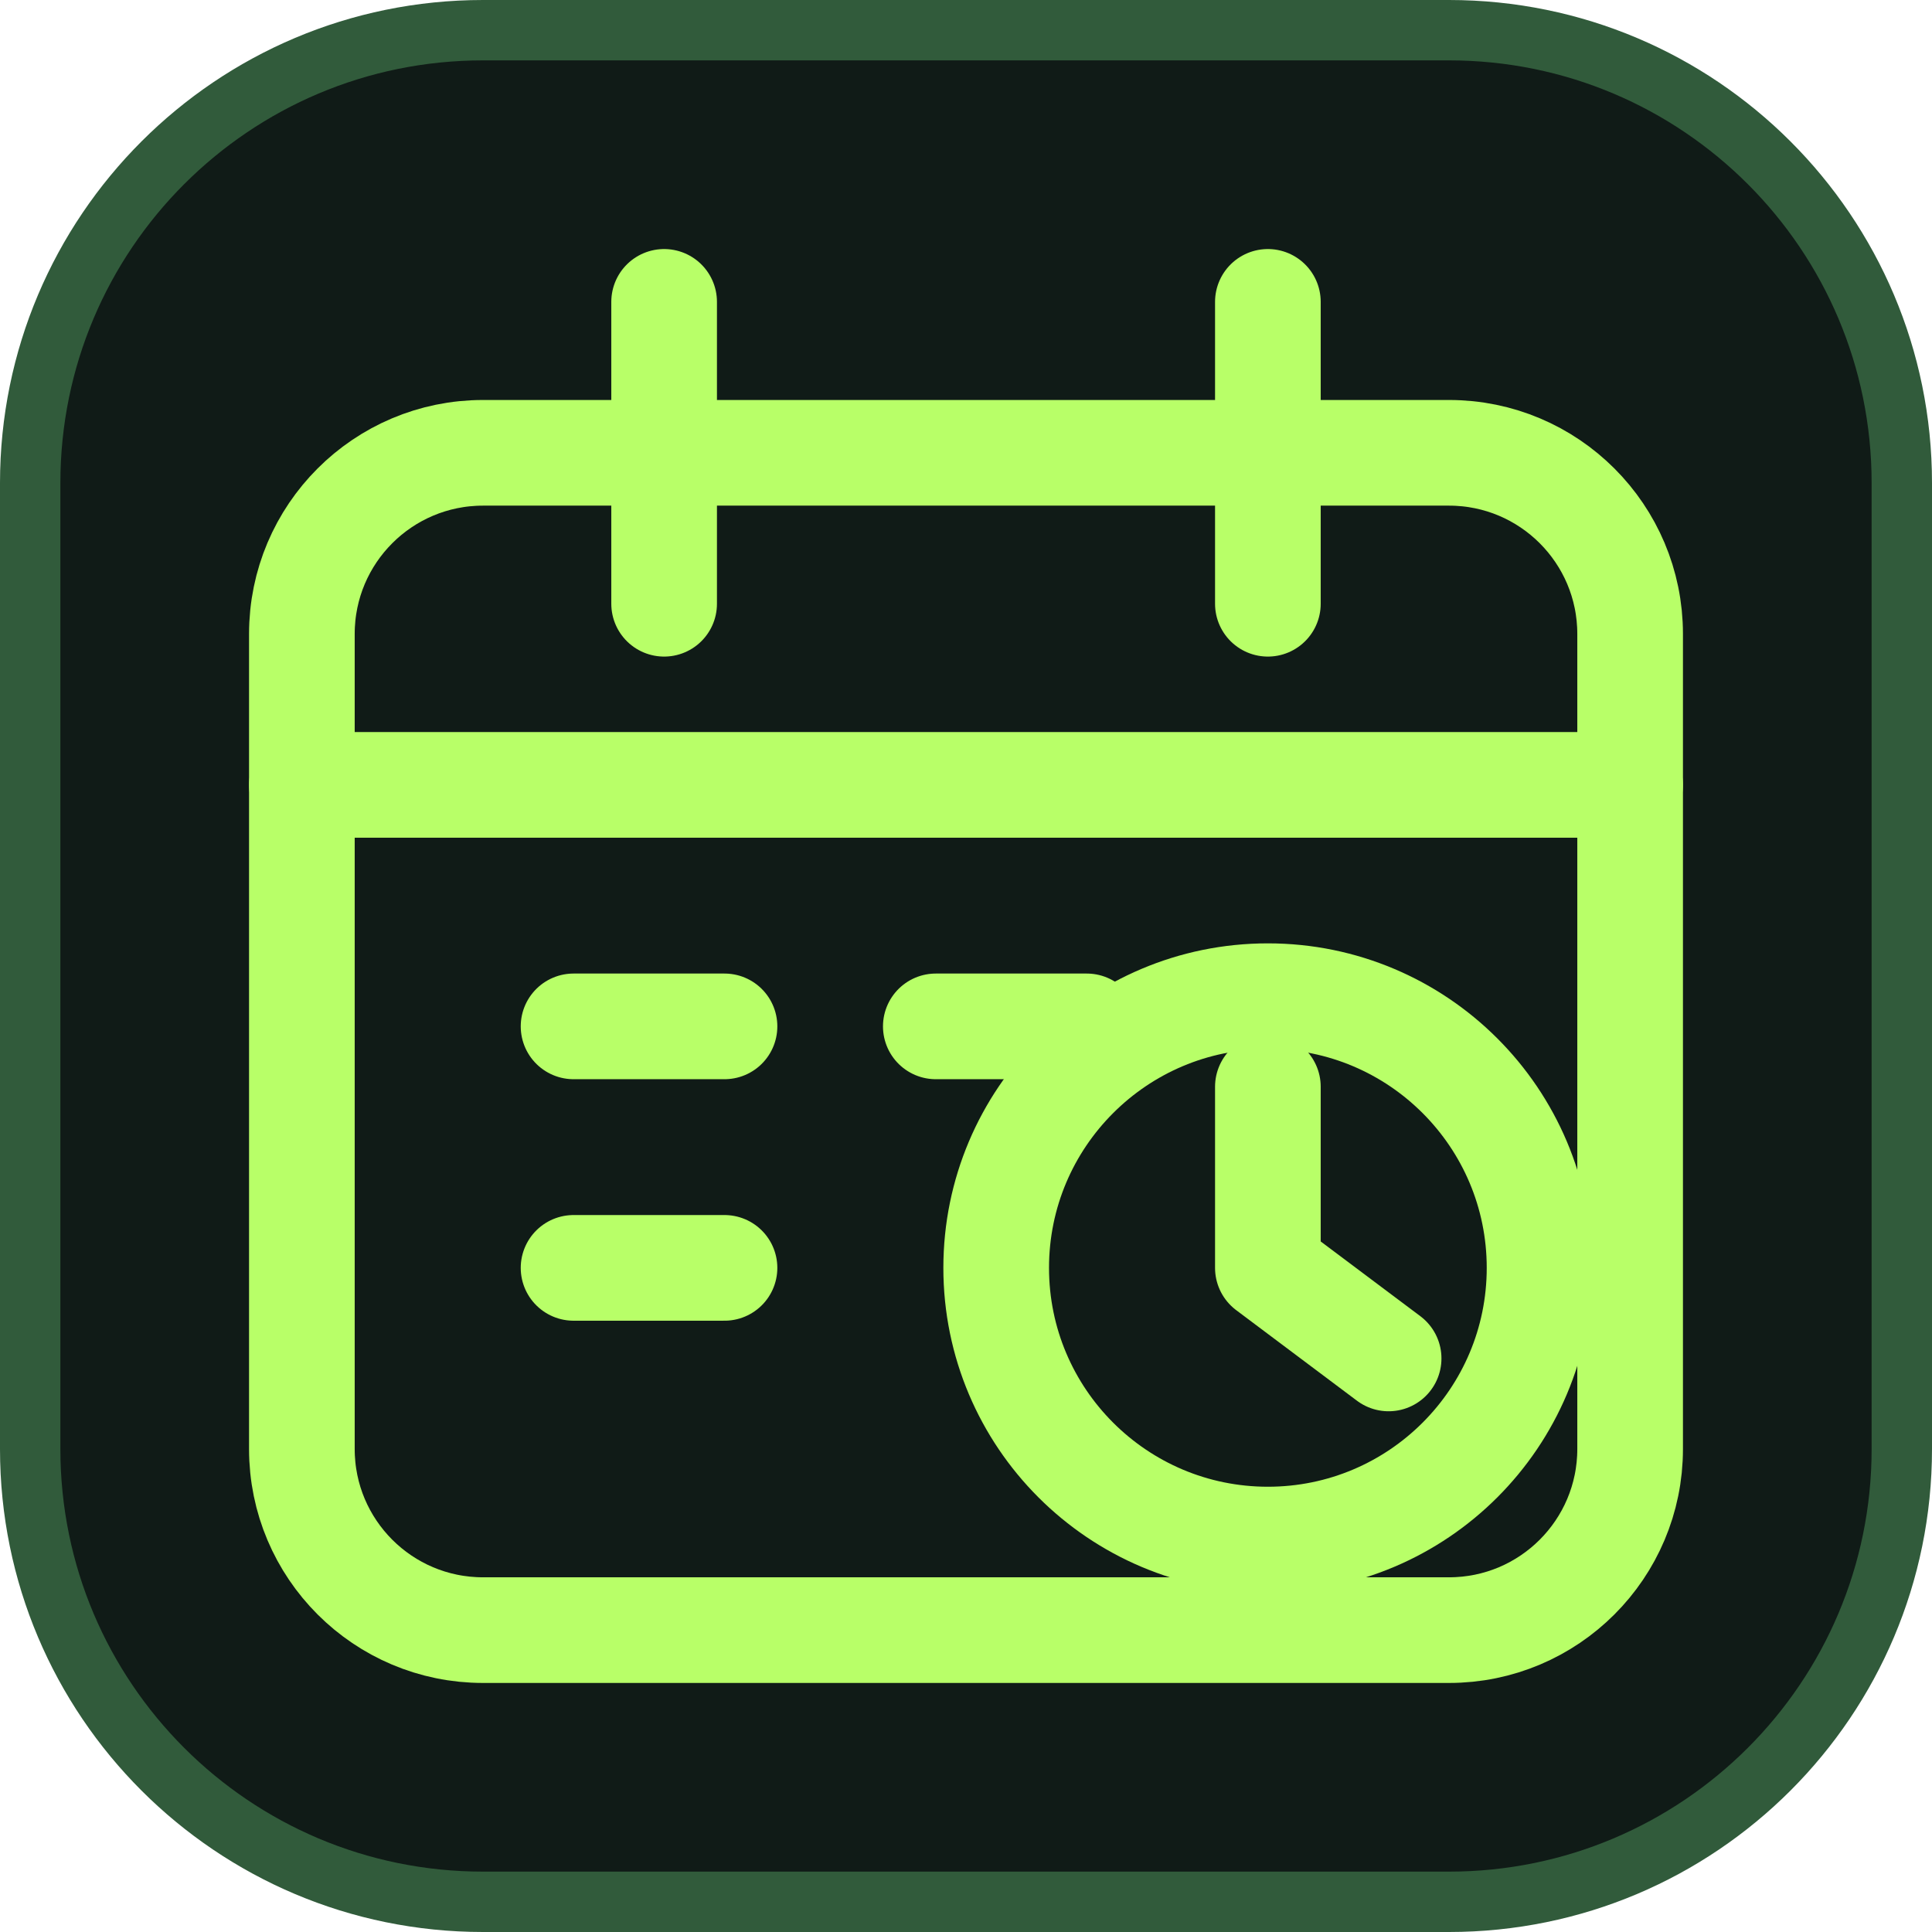
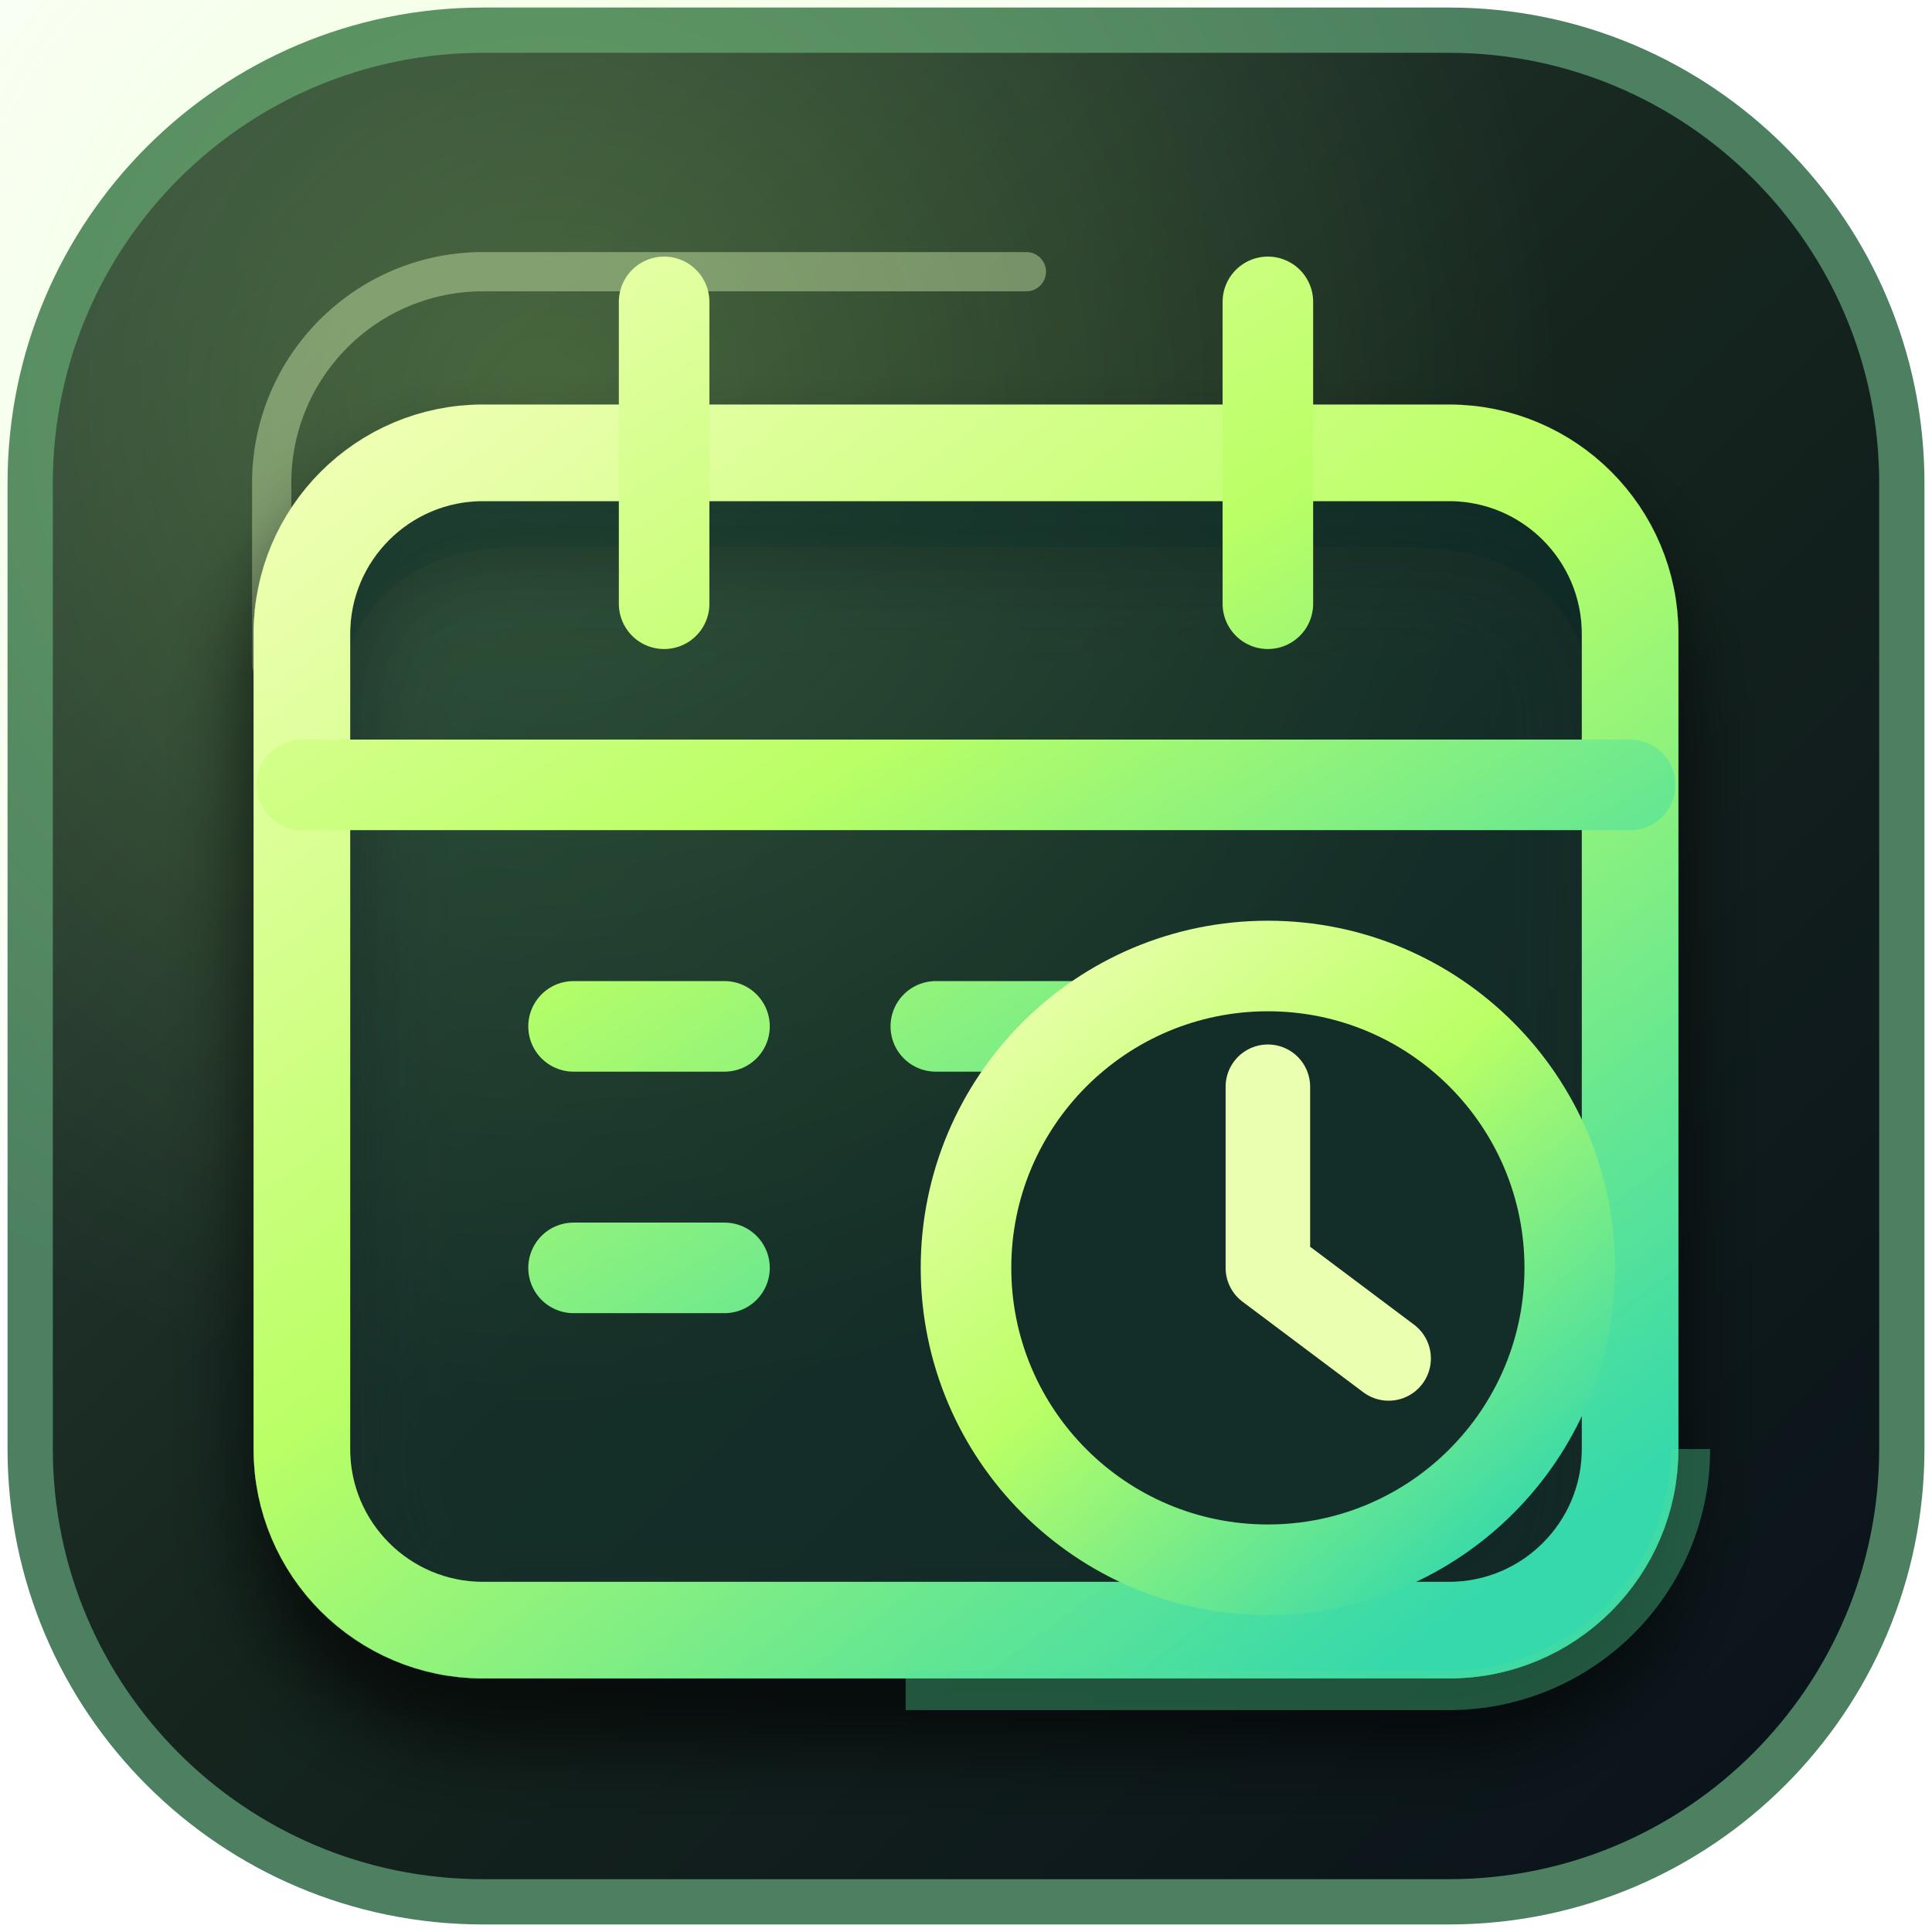
- <svg xmlns="http://www.w3.org/2000/svg" viewBox="0 0 64 64">
-   <rect x="1" y="1" width="62" height="62" rx="15" fill="#101b17" stroke="#315b3b" stroke-width="2" />
-   <g fill="none" stroke="#b8ff68" stroke-width="3.5" stroke-linecap="round" stroke-linejoin="round">
-     <rect x="10" y="15" width="44" height="39" rx="6" />
-     <path d="M10 26h44M22 10v10m20-10v10M19 34h5m7 0h5m-17 8h5" />
-     <circle cx="42" cy="42" r="9" fill="#101b17" />
-     <path d="M42 36v6l4 3" />
-   </g>
+ <svg xmlns="http://www.w3.org/2000/svg" viewBox="0 0 64 64" role="img">
+   <defs>
+     <linearGradient id="bg" x2="1" y2="1">
+       <stop stop-color="#30453e" />
+       <stop offset=".5" stop-color="#15251e" />
+       <stop offset="1" stop-color="#09111a" />
+     </linearGradient>
+     <linearGradient id="lime" x2=".85" y2="1">
+       <stop stop-color="#f0ffb5" />
+       <stop offset=".48" stop-color="#baff65" />
+       <stop offset="1" stop-color="#36d9ab" />
+     </linearGradient>
+     <radialGradient id="glow">
+       <stop stop-color="#b8ff68" stop-opacity=".24" />
+       <stop offset="1" stop-color="#b8ff68" stop-opacity="0" />
+     </radialGradient>
+     <filter id="shadow" x="-30%" y="-30%" width="160%" height="160%">
+       <feDropShadow dx="0" dy="2" stdDeviation="1.4" flood-color="#000" flood-opacity=".75" />
+     </filter>
+   </defs>
+   <rect x="1" y="1" width="62" height="62" rx="15" fill="url(#bg)" stroke="#4c8061" stroke-width="1.5" />
+   <circle cx="18" cy="13" r="34" fill="url(#glow)" />
+   <path d="M9 22v-6a7 7 0 0 1 7-7h18" fill="none" stroke="#e2ffbb" stroke-opacity=".4" stroke-width="1.3" stroke-linecap="round" />
+   <rect x="10" y="15" width="44" height="39" rx="6" fill="#254b42" fill-opacity=".28" stroke="url(#lime)" stroke-width="3.2" filter="url(#shadow)" />
+   <path d="M10 26h44M22 10v10m20-10v10M19 34h5m7 0h5m-17 8h5" stroke="url(#lime)" stroke-width="3" stroke-linecap="round" />
+   <circle cx="42" cy="42" r="10" fill="#132e29" stroke="url(#lime)" stroke-width="3" />
+   <path d="M42 36v6l4 3" fill="none" stroke="#eaffb0" stroke-width="2.8" stroke-linecap="round" stroke-linejoin="round" />
+   <path d="M30 56h18a8 8 0 0 0 8-8" fill="none" stroke="#55de9c" stroke-opacity=".35" stroke-width="1.3" />
</svg>
